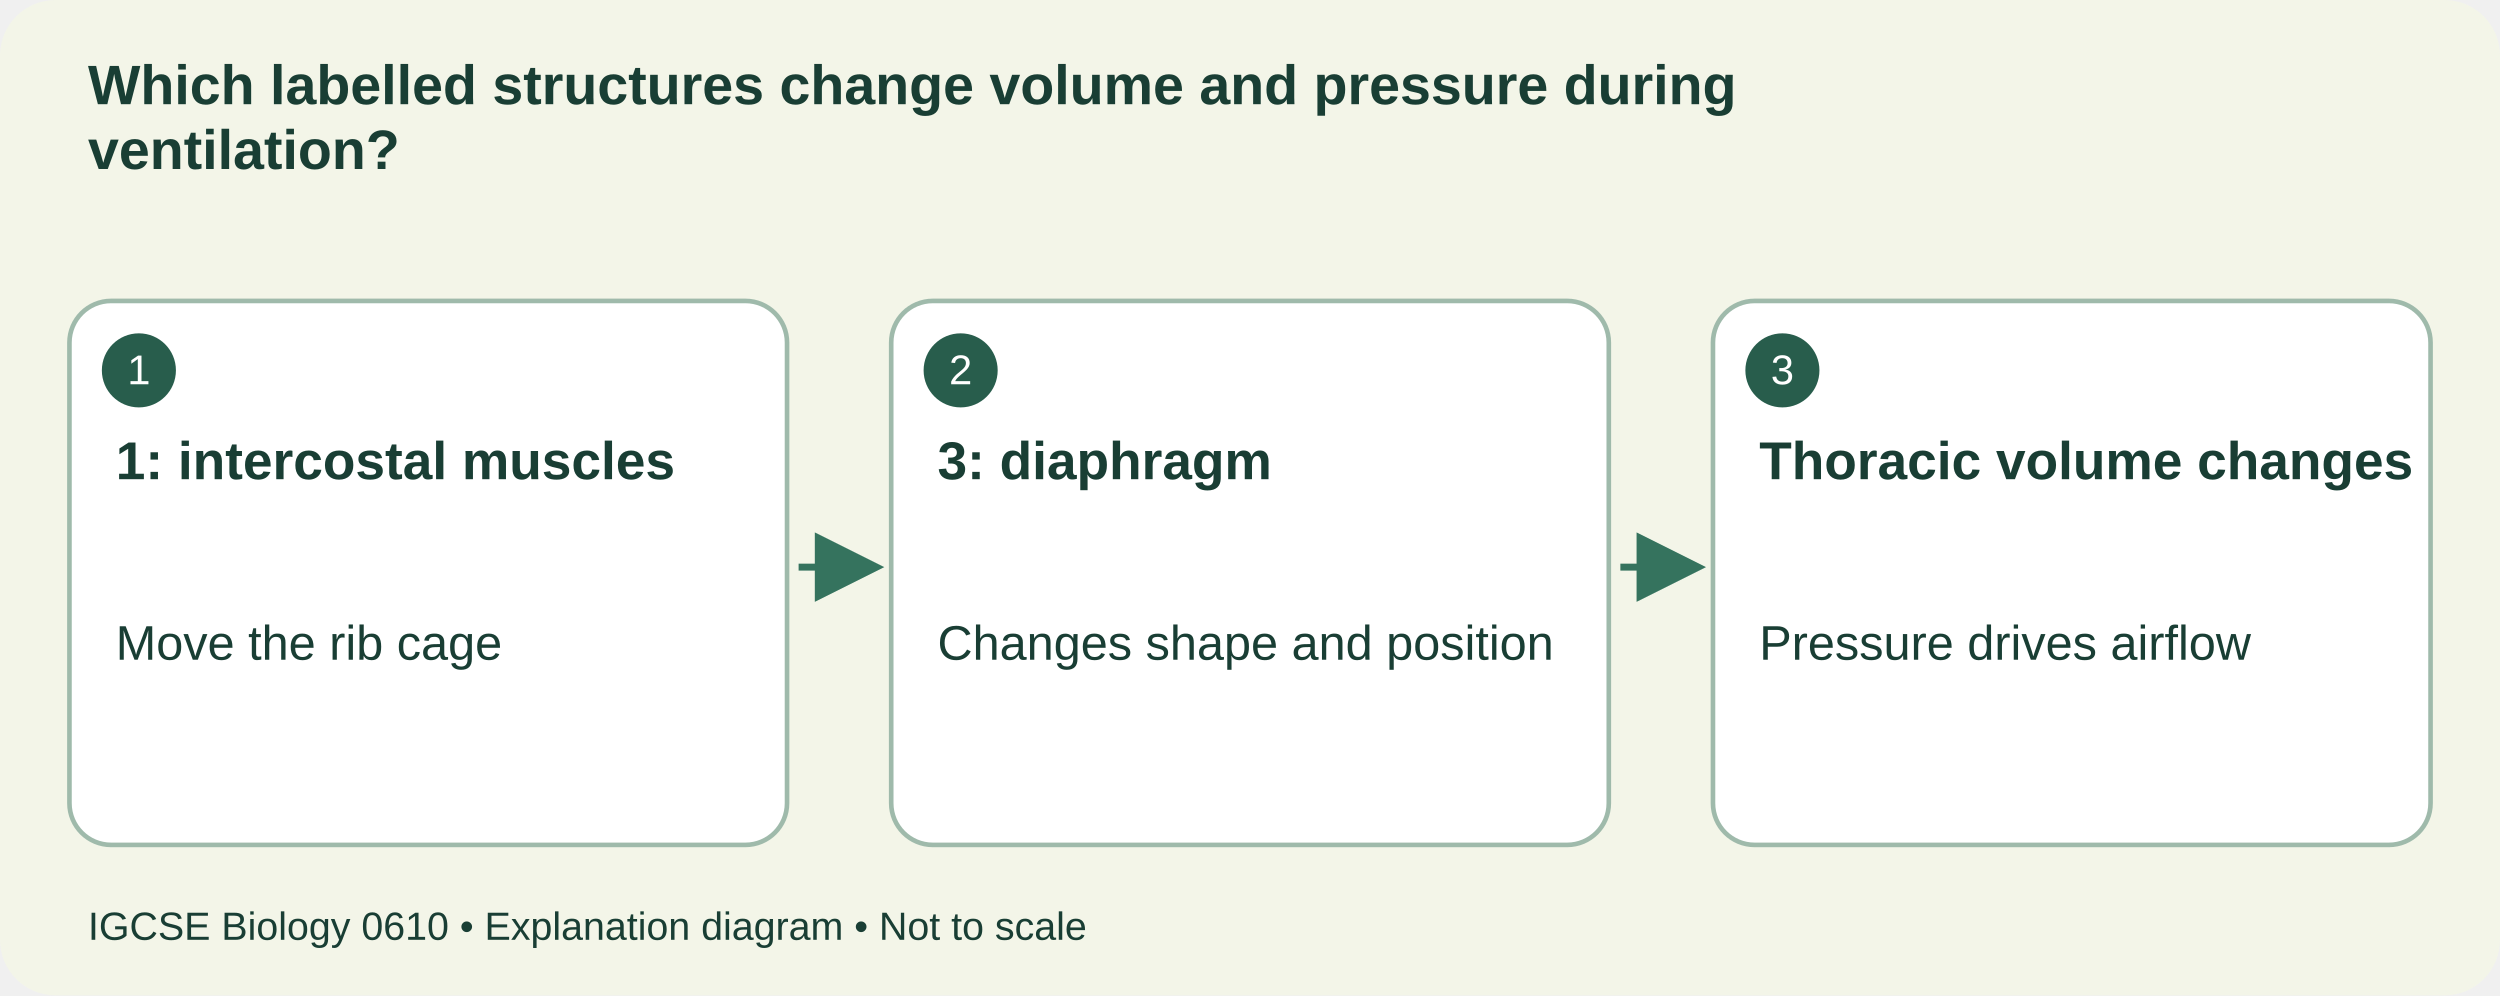
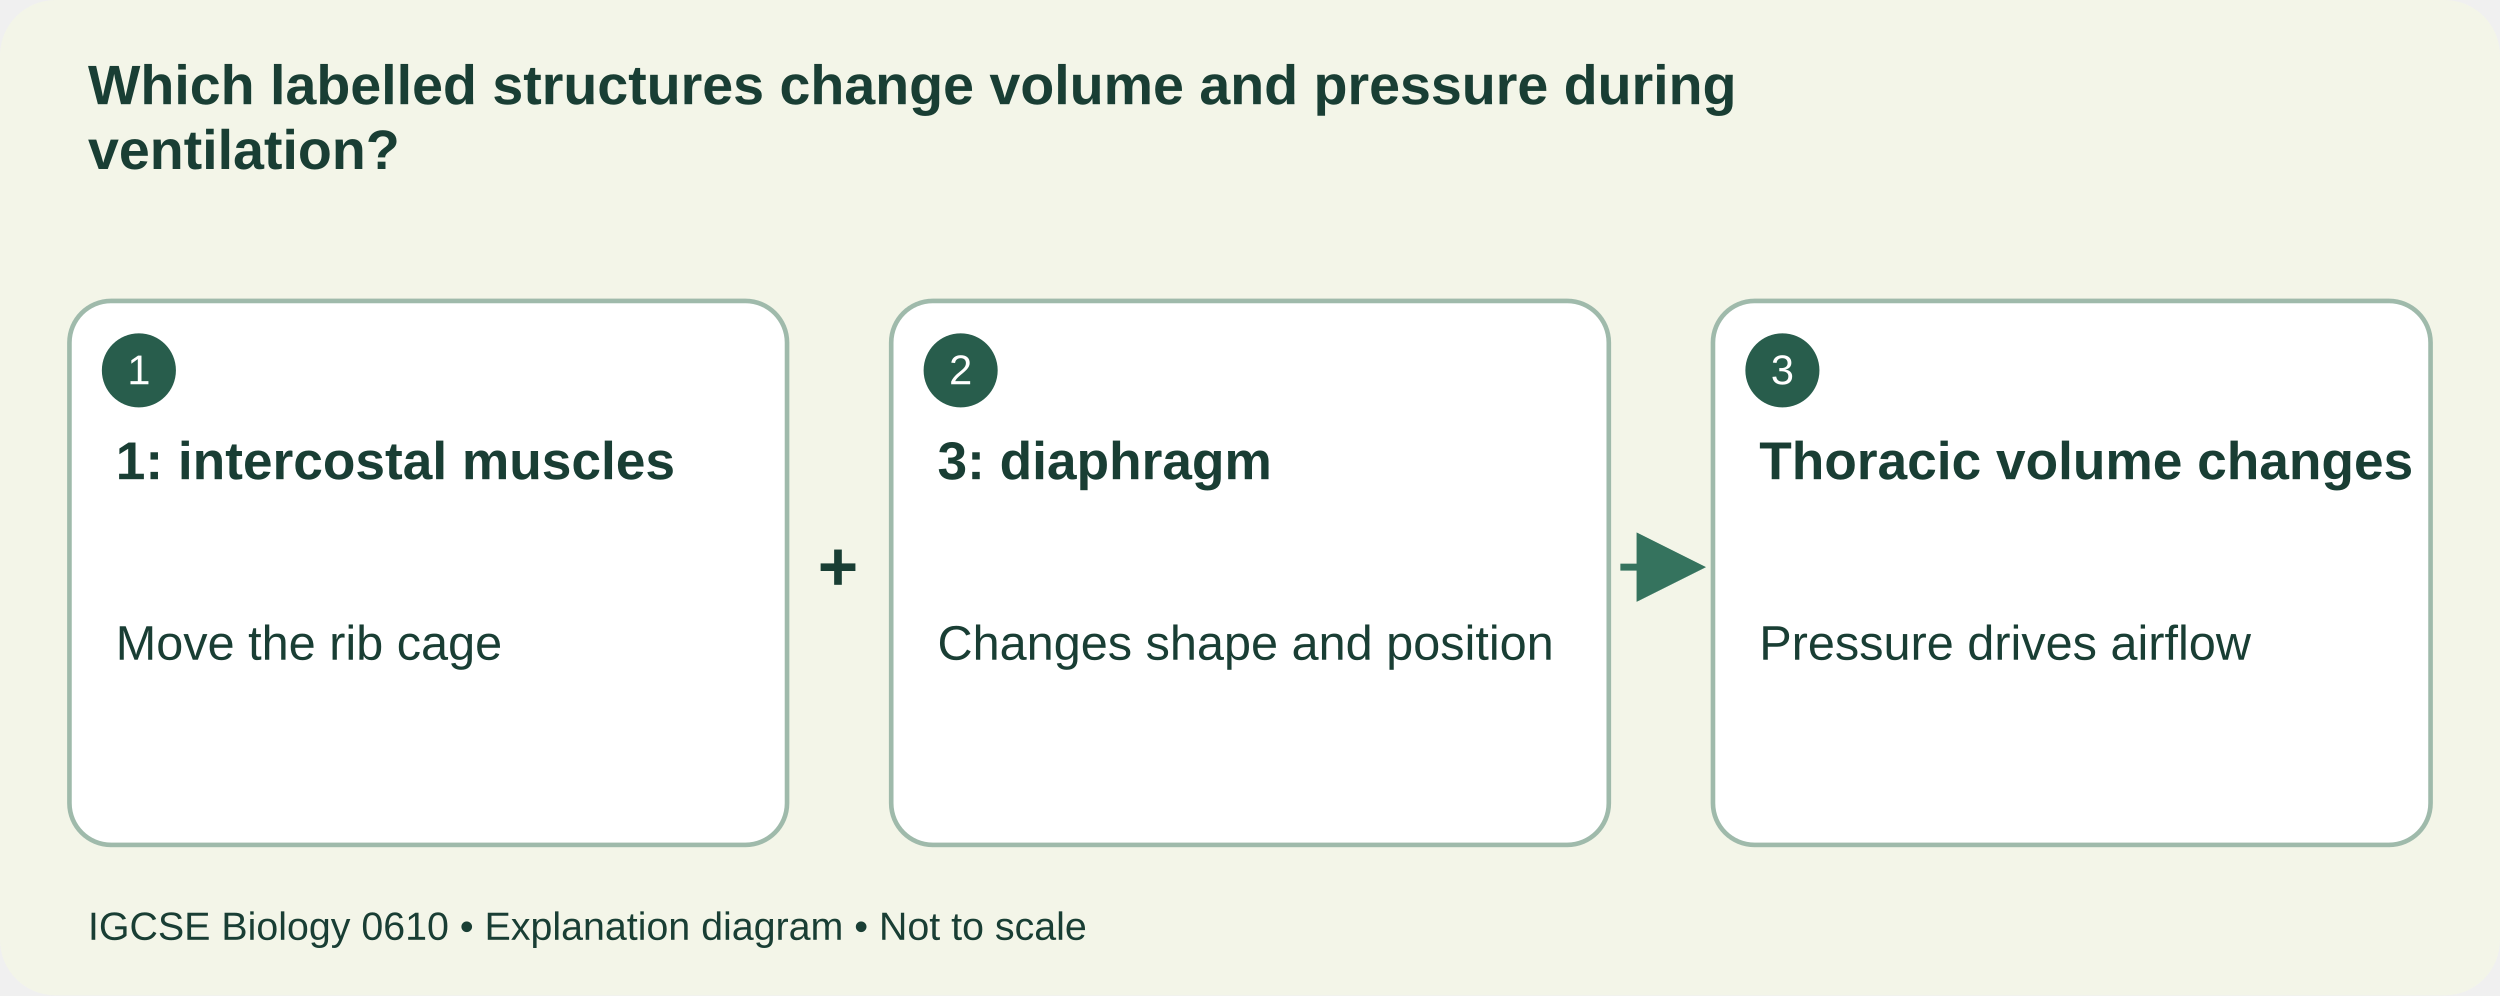
<svg xmlns="http://www.w3.org/2000/svg" width="1080" height="430" viewBox="0 0 1080 430" role="img" aria-labelledby="title desc">
  <defs>
    <marker id="arrow" markerWidth="10" markerHeight="10" refX="8" refY="5" orient="auto">
      <path d="M0 0 L10 5 L0 10 Z" fill="#35735e" />
    </marker>
  </defs>
  <rect width="1080" height="430" rx="24" fill="#f3f5e8" />
  <g font-family="Arial, sans-serif" fill="#193e34">
    <text x="38" y="45" font-size="24" font-weight="700">Which labelled structures change volume and pressure during</text>
    <text x="38" y="73" font-size="24" font-weight="700">ventilation?</text>
    <rect x="30" y="130" width="310" height="235" rx="18" fill="#fff" stroke="#9fbaab" stroke-width="2" />
    <circle cx="60" cy="160" r="16" fill="#285d4c" />
    <text x="60" y="166" text-anchor="middle" font-size="18" fill="white">1</text>
    <text x="50" y="207" font-size="23" font-weight="700">1: intercostal muscles</text>
    <text x="50" y="285" font-size="21" font-weight="400">Move the rib cage</text>
-     <path d="M345 245 H376" fill="none" stroke="#35735e" stroke-width="3" marker-end="url(#arrow)" />
+     <text x="362" y="255" font-size="30" font-weight="700" text-anchor="middle" fill="#193e34">+</text>
    <rect x="385" y="130" width="310" height="235" rx="18" fill="#fff" stroke="#9fbaab" stroke-width="2" />
    <circle cx="415" cy="160" r="16" fill="#285d4c" />
    <text x="415" y="166" text-anchor="middle" font-size="18" fill="white">2</text>
    <text x="405" y="207" font-size="23" font-weight="700">3: diaphragm</text>
    <text x="405" y="285" font-size="21" font-weight="400">Changes shape and position</text>
    <path d="M700 245 H731" fill="none" stroke="#35735e" stroke-width="3" marker-end="url(#arrow)" />
    <rect x="740" y="130" width="310" height="235" rx="18" fill="#fff" stroke="#9fbaab" stroke-width="2" />
    <circle cx="770" cy="160" r="16" fill="#285d4c" />
    <text x="770" y="166" text-anchor="middle" font-size="18" fill="white">3</text>
    <text x="760" y="207" font-size="23" font-weight="700">Thoracic volume changes</text>
    <text x="760" y="285" font-size="21" font-weight="400">Pressure drives airflow</text>
    <text x="38" y="406" font-size="17" font-weight="400">IGCSE Biology 0610 • Explanation diagram • Not to scale</text>
  </g>
</svg>
